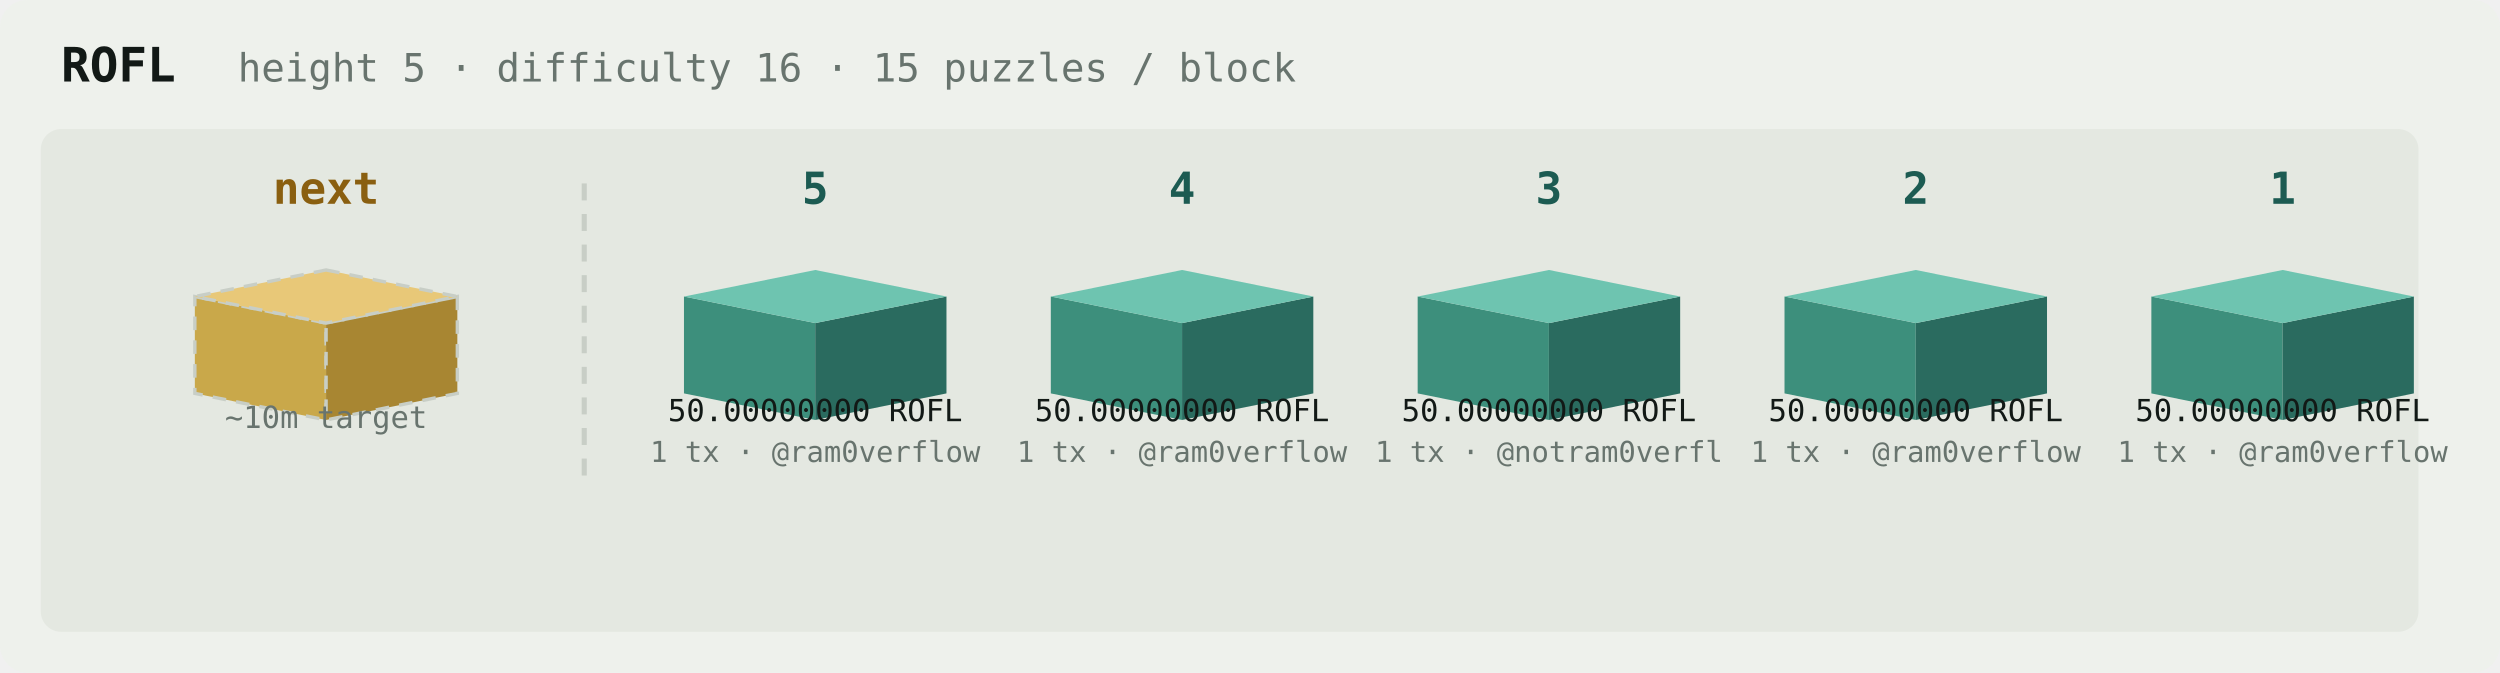
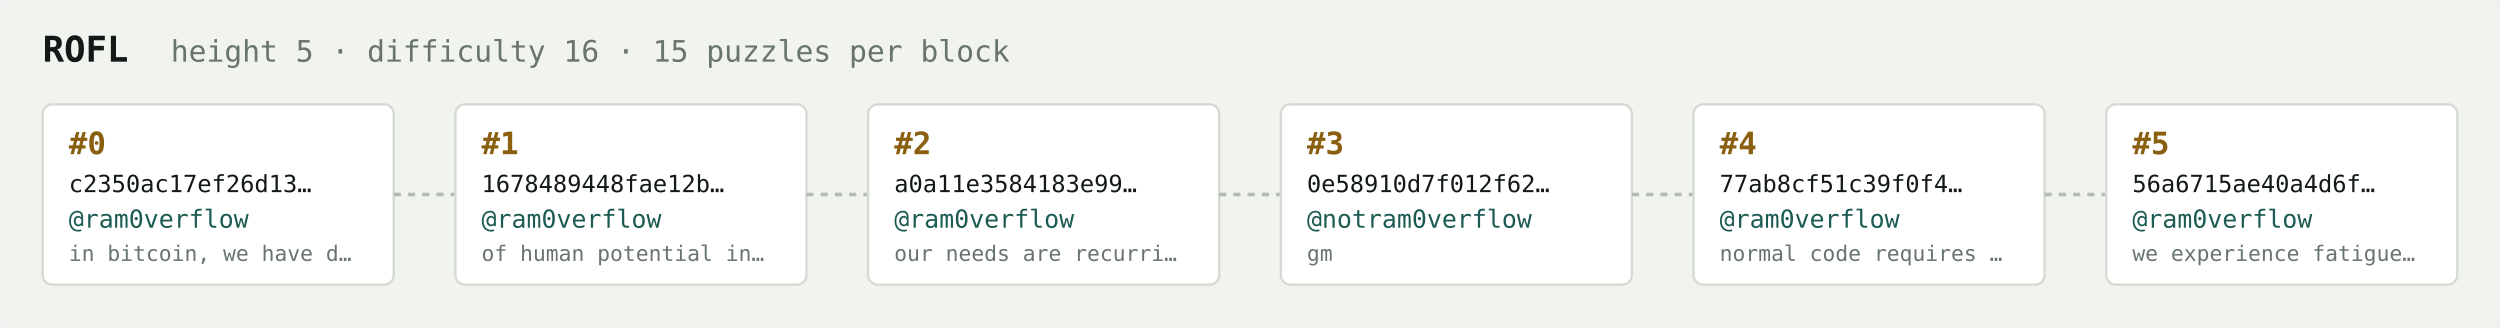
- <svg xmlns="http://www.w3.org/2000/svg" width="736" height="198" viewBox="0 0 736 198" font-family="ui-monospace,SFMono-Regular,Menlo,monospace">
-   <rect fill="#eef1ec" width="736" height="198" rx="8" />
-   <rect fill="#e4e8e1" x="12" y="38" width="700" height="148" rx="6" />
-   <text x="18" y="24" fill="#121916" font-size="14" font-weight="700">ROFL</text>
-   <text x="70" y="24" fill="#68746e" font-size="11.5">height 5 · difficulty 16 · 15 puzzles / block</text>
-   <text x="96.0" y="60" fill="#8a5f10" font-size="13" font-weight="600" text-anchor="middle">next</text>
-   <polygon points="57.36,87.3 96.0,95.12 96.0,123.64 57.36,115.82" fill="#c9a84a" stroke="#c8cec6" stroke-width="1" stroke-dasharray="4 3" />
-   <polygon points="134.64,87.3 134.64,115.82 96.0,123.64 96.0,95.12" fill="#a88632" stroke="#c8cec6" stroke-width="1" stroke-dasharray="4 3" />
-   <polygon points="96.0,79.48 134.64,87.3 96.0,95.12 57.36,87.3" fill="#e8c878" stroke="#c8cec6" stroke-width="1" stroke-dasharray="4 3" />
-   <text x="96.0" y="126" fill="#68746e" font-size="9" text-anchor="middle">~10m target</text>
-   <line x1="172.0" y1="54" x2="172.0" y2="144" stroke="#c8cec6" stroke-width="1.5" stroke-dasharray="5 4" />
-   <text x="240.0" y="60" fill="#1c5b52" font-size="13" font-weight="600" text-anchor="middle">5</text>
-   <polygon points="201.36,87.3 240.0,95.12 240.0,123.64 201.36,115.82" fill="#3d8f7c" />
-   <polygon points="278.64,87.3 278.64,115.82 240.0,123.64 240.0,95.12" fill="#2a6b5f" />
-   <polygon points="240.0,79.48 278.64,87.3 240.0,95.12 201.36,87.3" fill="#6ec4b0" />
-   <text x="240.0" y="124" fill="#121916" font-size="9" text-anchor="middle">50.00000000 ROFL</text>
-   <text x="240.0" y="136" fill="#68746e" font-size="8.5" text-anchor="middle">1 tx · @ram0verflow</text>
-   <text x="348.0" y="60" fill="#1c5b52" font-size="13" font-weight="600" text-anchor="middle">4</text>
-   <polygon points="309.36,87.3 348.0,95.12 348.0,123.64 309.36,115.82" fill="#3d8f7c" />
-   <polygon points="386.64,87.3 386.64,115.82 348.0,123.64 348.0,95.12" fill="#2a6b5f" />
-   <polygon points="348.0,79.48 386.64,87.3 348.0,95.12 309.36,87.3" fill="#6ec4b0" />
-   <text x="348.0" y="124" fill="#121916" font-size="9" text-anchor="middle">50.00000000 ROFL</text>
-   <text x="348.0" y="136" fill="#68746e" font-size="8.5" text-anchor="middle">1 tx · @ram0verflow</text>
-   <text x="456.0" y="60" fill="#1c5b52" font-size="13" font-weight="600" text-anchor="middle">3</text>
-   <polygon points="417.36,87.3 456.0,95.12 456.0,123.64 417.36,115.82" fill="#3d8f7c" />
-   <polygon points="494.64,87.3 494.64,115.82 456.0,123.64 456.0,95.12" fill="#2a6b5f" />
-   <polygon points="456.0,79.48 494.64,87.3 456.0,95.12 417.36,87.3" fill="#6ec4b0" />
-   <text x="456.0" y="124" fill="#121916" font-size="9" text-anchor="middle">50.00000000 ROFL</text>
-   <text x="456.0" y="136" fill="#68746e" font-size="8.5" text-anchor="middle">1 tx · @notram0verfl</text>
-   <text x="564.0" y="60" fill="#1c5b52" font-size="13" font-weight="600" text-anchor="middle">2</text>
-   <polygon points="525.36,87.3 564.0,95.12 564.0,123.64 525.36,115.82" fill="#3d8f7c" />
-   <polygon points="602.64,87.3 602.64,115.82 564.0,123.64 564.0,95.12" fill="#2a6b5f" />
-   <polygon points="564.0,79.48 602.64,87.3 564.0,95.12 525.36,87.3" fill="#6ec4b0" />
-   <text x="564.0" y="124" fill="#121916" font-size="9" text-anchor="middle">50.00000000 ROFL</text>
-   <text x="564.0" y="136" fill="#68746e" font-size="8.5" text-anchor="middle">1 tx · @ram0verflow</text>
-   <text x="672.0" y="60" fill="#1c5b52" font-size="13" font-weight="600" text-anchor="middle">1</text>
-   <polygon points="633.36,87.3 672.0,95.12 672.0,123.64 633.36,115.82" fill="#3d8f7c" />
-   <polygon points="710.64,87.3 710.64,115.82 672.0,123.64 672.0,95.12" fill="#2a6b5f" />
-   <polygon points="672.0,79.48 710.64,87.3 672.0,95.12 633.36,87.3" fill="#6ec4b0" />
-   <text x="672.0" y="124" fill="#121916" font-size="9" text-anchor="middle">50.00000000 ROFL</text>
-   <text x="672.0" y="136" fill="#68746e" font-size="8.5" text-anchor="middle">1 tx · @ram0verflow</text>
+ <svg xmlns="http://www.w3.org/2000/svg" width="1054" height="138" viewBox="0 0 1054 138" font-family="ui-monospace,SFMono-Regular,Menlo,monospace">
+   <rect fill="#f1f3ef" width="1054" height="138" rx="6" />
+   <text x="18" y="26" fill="#121916" font-size="15" font-weight="700">ROFL</text>
+   <text x="72" y="26" fill="#68746e" font-size="12.5">height 5 · difficulty 16 · 15 puzzles per block</text>
+   <rect x="18" y="44" width="148" height="76" rx="4" fill="#ffffff" stroke="#d5dbd2" stroke-width="1" />
+   <text x="29" y="65" fill="#8a5f10" font-size="13" font-weight="700">#0</text>
+   <text x="29" y="81" fill="#121916" font-size="10">c2350ac17ef26d13…</text>
+   <text x="29" y="96" fill="#1c5b52" font-size="10.5">@ram0verflow</text>
+   <text x="29" y="110" fill="#68746e" font-size="9">in bitcoin, we have d…</text>
+   <line x1="166" y1="82.0" x2="192" y2="82.0" stroke="#b3bcb4" stroke-width="1.5" stroke-dasharray="3 3" />
+   <rect x="192" y="44" width="148" height="76" rx="4" fill="#ffffff" stroke="#d5dbd2" stroke-width="1" />
+   <text x="203" y="65" fill="#8a5f10" font-size="13" font-weight="700">#1</text>
+   <text x="203" y="81" fill="#121916" font-size="10">1678489448fae12b…</text>
+   <text x="203" y="96" fill="#1c5b52" font-size="10.5">@ram0verflow</text>
+   <text x="203" y="110" fill="#68746e" font-size="9">of human potential in…</text>
+   <line x1="340" y1="82.0" x2="366" y2="82.0" stroke="#b3bcb4" stroke-width="1.5" stroke-dasharray="3 3" />
+   <rect x="366" y="44" width="148" height="76" rx="4" fill="#ffffff" stroke="#d5dbd2" stroke-width="1" />
+   <text x="377" y="65" fill="#8a5f10" font-size="13" font-weight="700">#2</text>
+   <text x="377" y="81" fill="#121916" font-size="10">a0a11e3584183e99…</text>
+   <text x="377" y="96" fill="#1c5b52" font-size="10.5">@ram0verflow</text>
+   <text x="377" y="110" fill="#68746e" font-size="9">our needs are recurri…</text>
+   <line x1="514" y1="82.0" x2="540" y2="82.0" stroke="#b3bcb4" stroke-width="1.5" stroke-dasharray="3 3" />
+   <rect x="540" y="44" width="148" height="76" rx="4" fill="#ffffff" stroke="#d5dbd2" stroke-width="1" />
+   <text x="551" y="65" fill="#8a5f10" font-size="13" font-weight="700">#3</text>
+   <text x="551" y="81" fill="#121916" font-size="10">0e58910d7f012f62…</text>
+   <text x="551" y="96" fill="#1c5b52" font-size="10.5">@notram0verflow</text>
+   <text x="551" y="110" fill="#68746e" font-size="9">gm</text>
+   <line x1="688" y1="82.0" x2="714" y2="82.0" stroke="#b3bcb4" stroke-width="1.5" stroke-dasharray="3 3" />
+   <rect x="714" y="44" width="148" height="76" rx="4" fill="#ffffff" stroke="#d5dbd2" stroke-width="1" />
+   <text x="725" y="65" fill="#8a5f10" font-size="13" font-weight="700">#4</text>
+   <text x="725" y="81" fill="#121916" font-size="10">77ab8cf51c39f0f4…</text>
+   <text x="725" y="96" fill="#1c5b52" font-size="10.5">@ram0verflow</text>
+   <text x="725" y="110" fill="#68746e" font-size="9">normal code requires …</text>
+   <line x1="862" y1="82.0" x2="888" y2="82.0" stroke="#b3bcb4" stroke-width="1.5" stroke-dasharray="3 3" />
+   <rect x="888" y="44" width="148" height="76" rx="4" fill="#ffffff" stroke="#d5dbd2" stroke-width="1" />
+   <text x="899" y="65" fill="#8a5f10" font-size="13" font-weight="700">#5</text>
+   <text x="899" y="81" fill="#121916" font-size="10">56a6715ae40a4d6f…</text>
+   <text x="899" y="96" fill="#1c5b52" font-size="10.5">@ram0verflow</text>
+   <text x="899" y="110" fill="#68746e" font-size="9">we experience fatigue…</text>
</svg>
